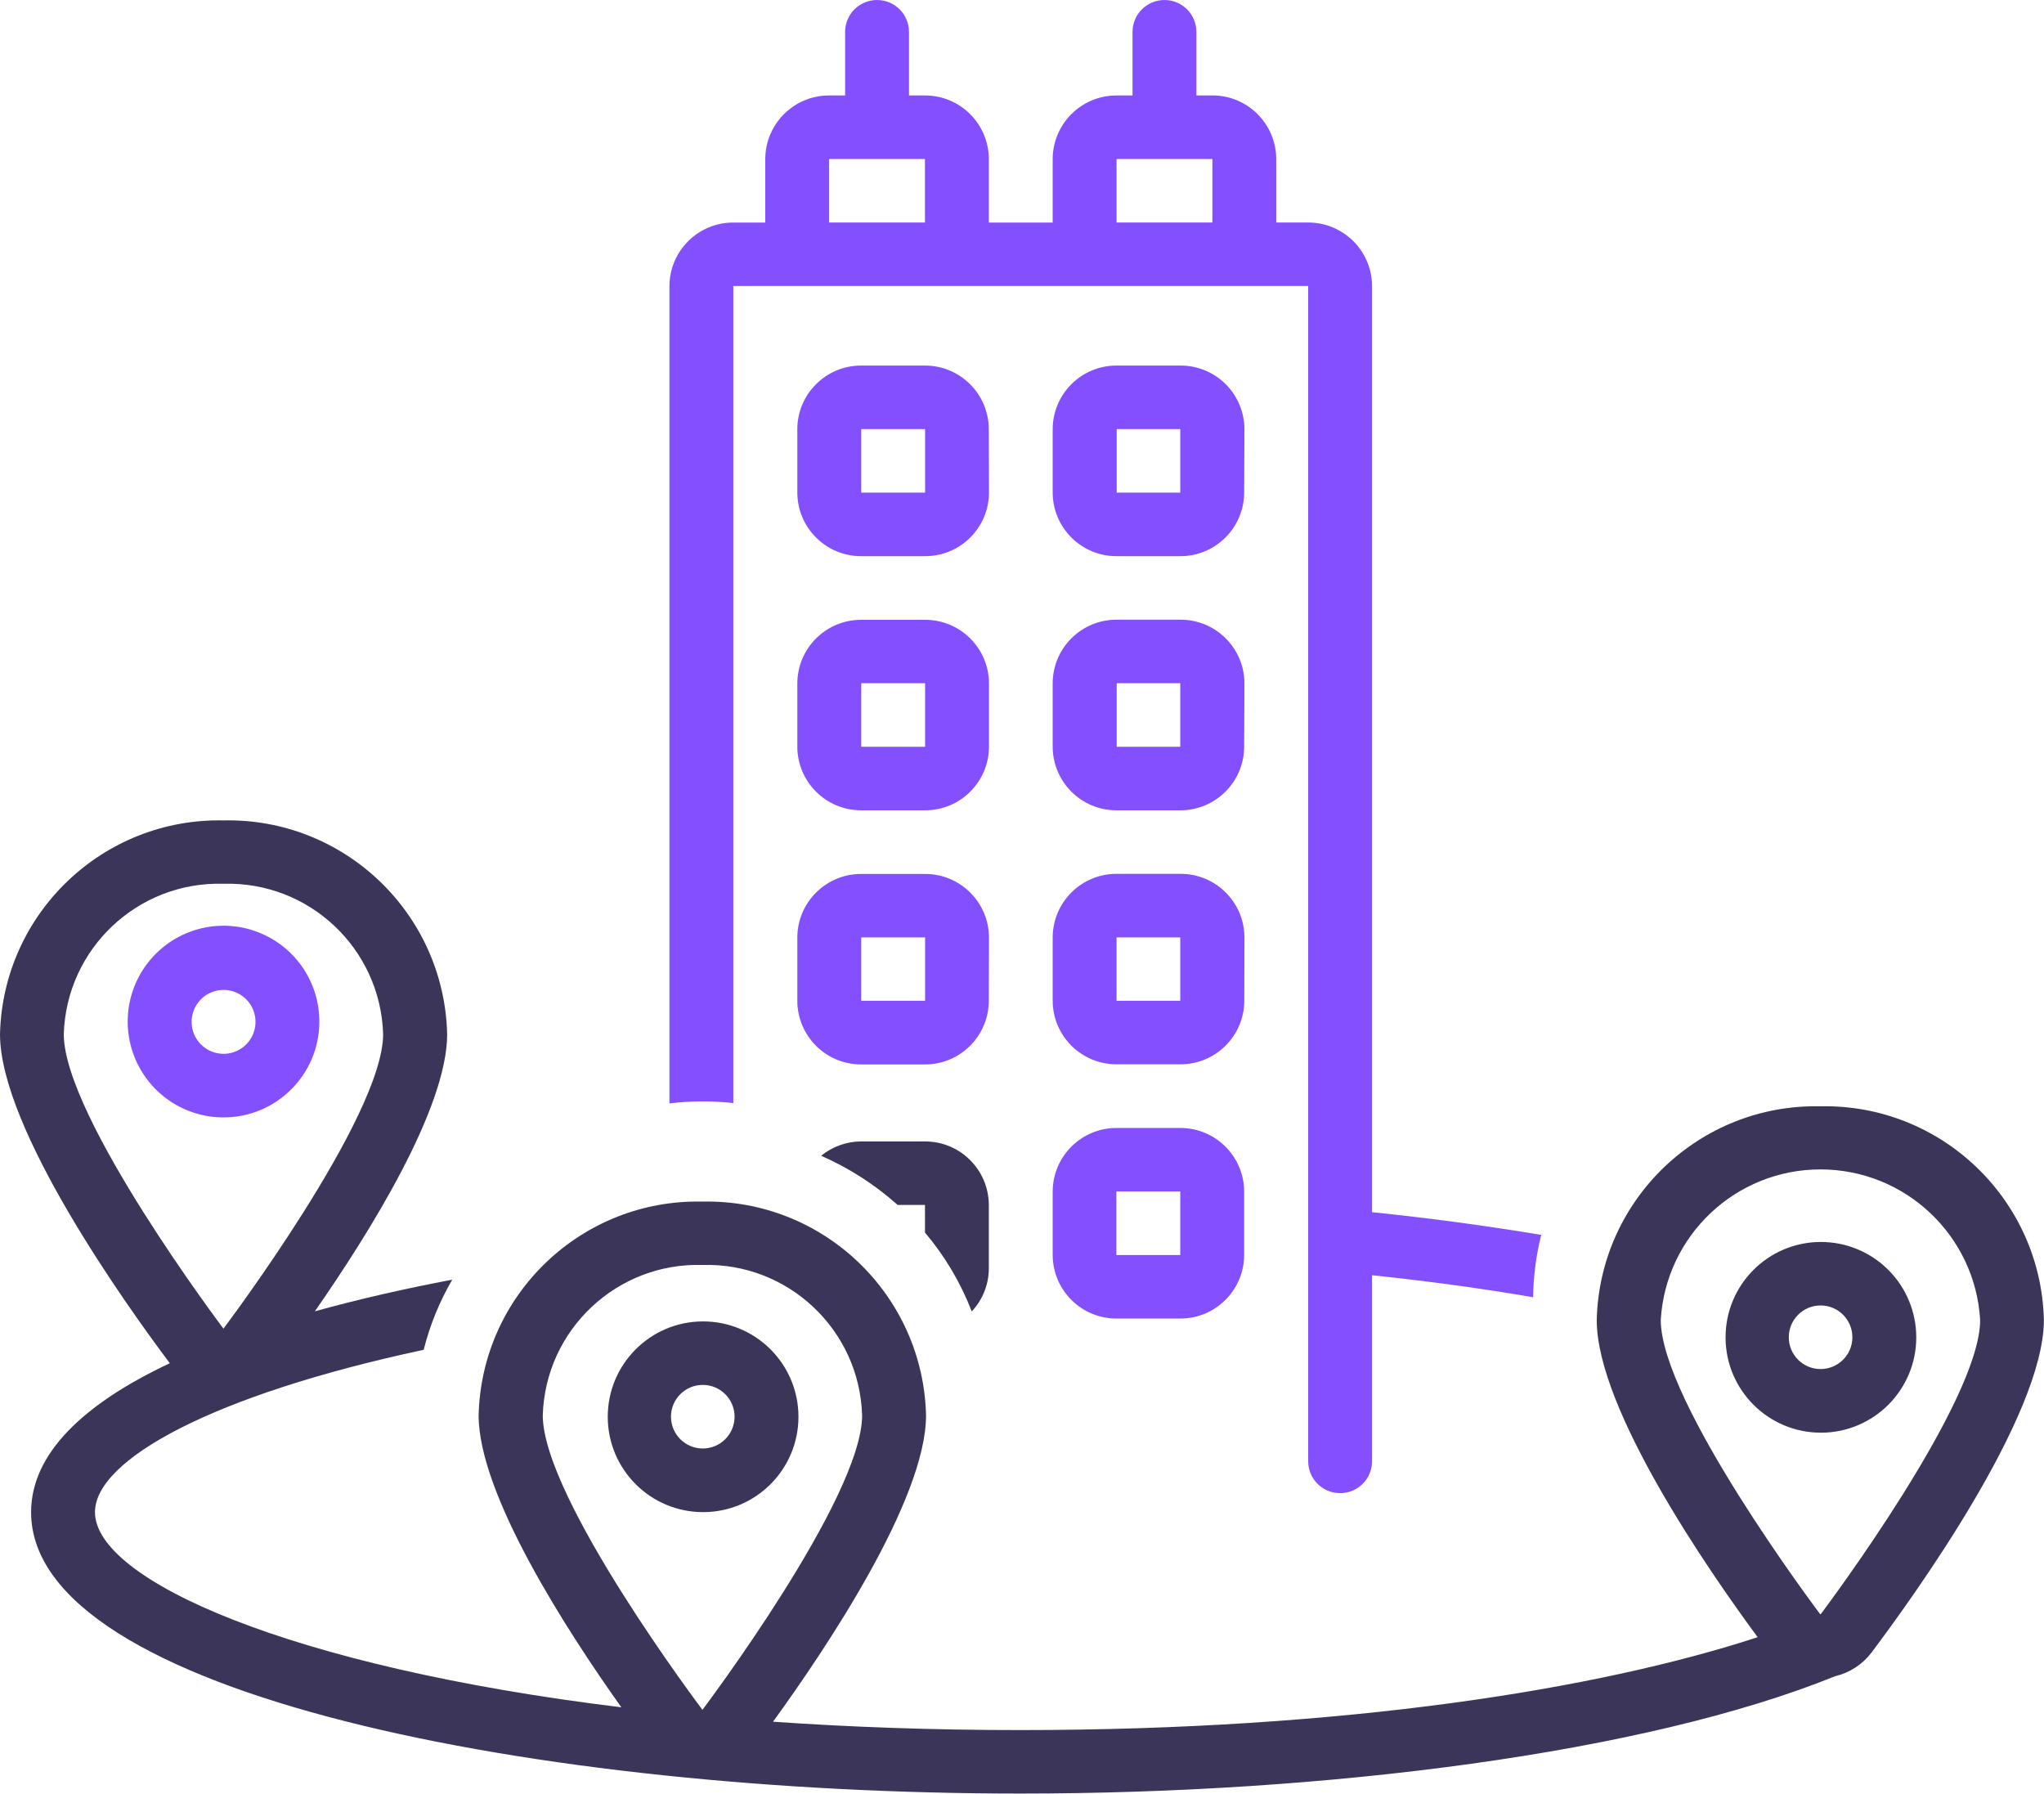
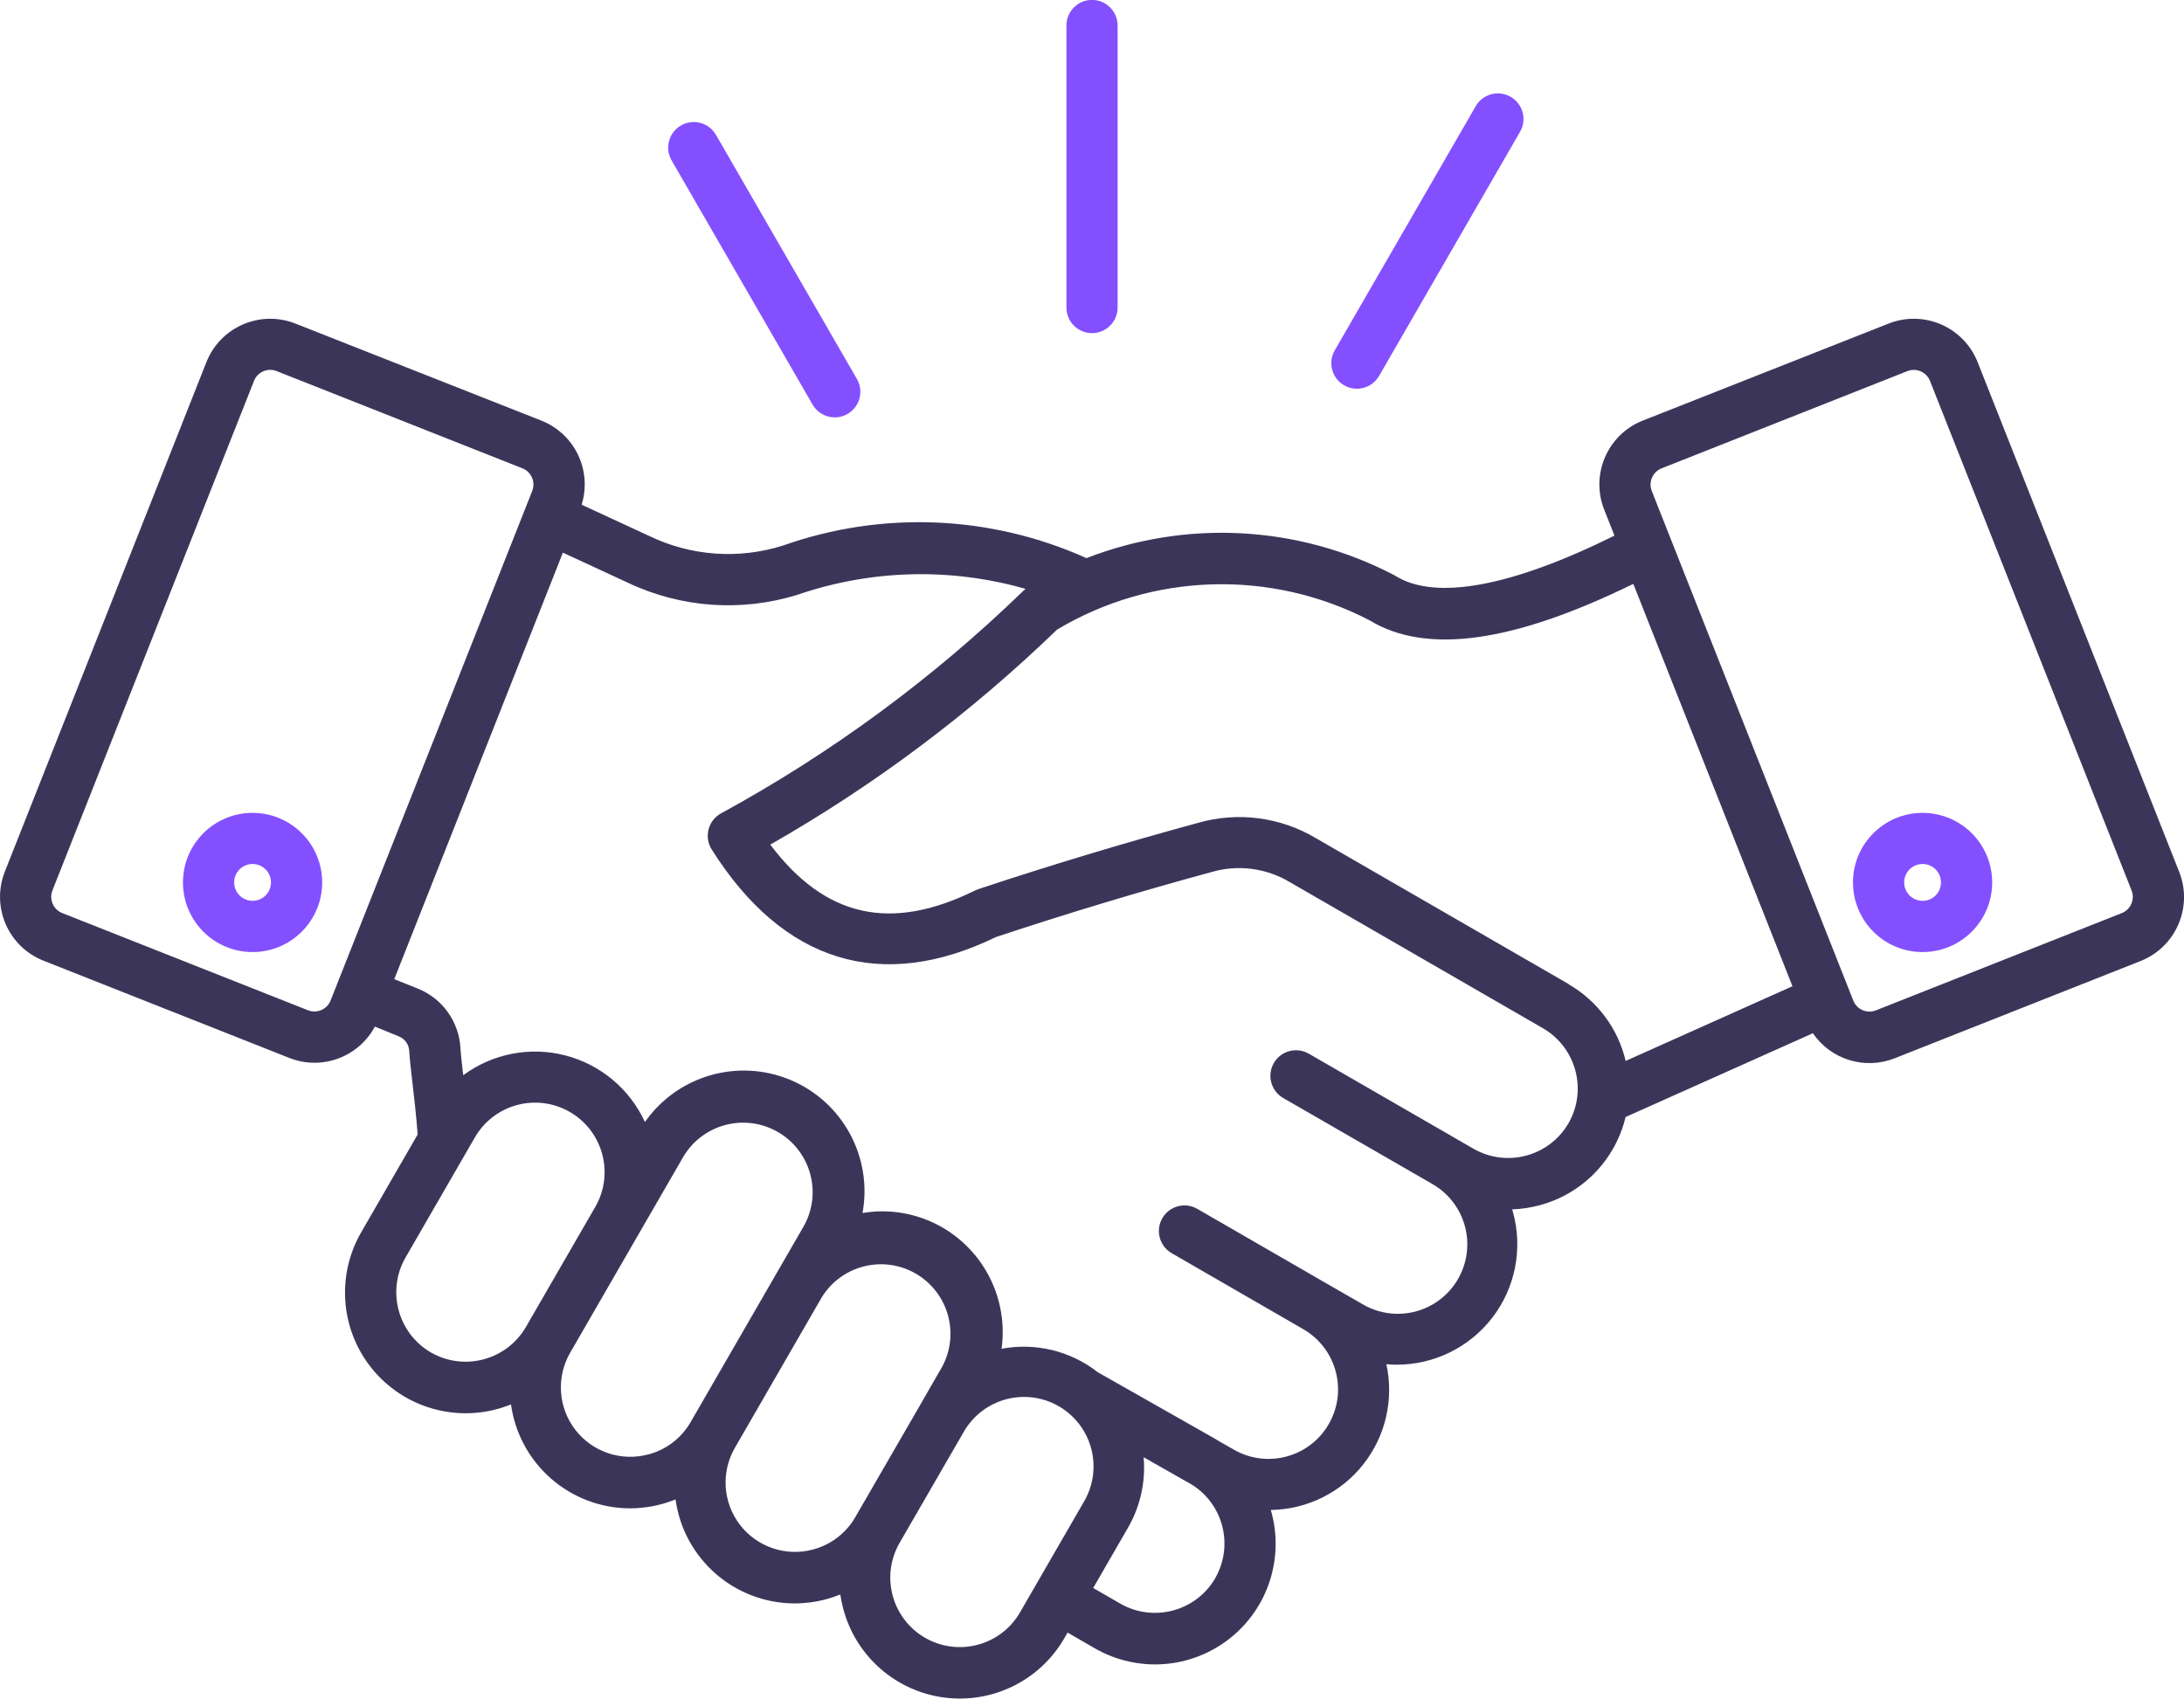
- <svg xmlns="http://www.w3.org/2000/svg" width="55.735" height="48.902" viewBox="0 0 55.735 48.902">
-   <g id="Group_89927" data-name="Group 89927" transform="translate(0 -8.99)">
-     <path id="Path_101440" data-name="Path 101440" d="M31.479,32.613a1.739,1.739,0,0,0-1.742-1.732H28a1.739,1.739,0,0,0-1.742,1.732v1.732A1.739,1.739,0,0,0,28,36.078h1.742a1.739,1.739,0,0,0,1.742-1.733ZM28,34.345V32.614h1.742v1.732Zm10.45-1.732A1.739,1.739,0,0,0,36.7,30.881H34.963a1.739,1.739,0,0,0-1.742,1.732v1.732a1.739,1.739,0,0,0,1.742,1.733H36.7a1.739,1.739,0,0,0,1.742-1.733Zm-3.483,1.732V32.614H36.7v1.732Zm-3.483,5.2a1.739,1.739,0,0,0-1.742-1.732H28a1.739,1.739,0,0,0-1.742,1.732v1.733A1.739,1.739,0,0,0,28,43.007h1.742a1.739,1.739,0,0,0,1.742-1.732ZM28,41.275V39.542h1.742v1.733Zm10.45-1.733A1.739,1.739,0,0,0,36.7,37.81H34.963a1.739,1.739,0,0,0-1.742,1.732v1.733a1.739,1.739,0,0,0,1.742,1.732H36.7a1.739,1.739,0,0,0,1.742-1.732Zm-3.483,1.733V39.542H36.7v1.733Zm-3.483,5.2a1.739,1.739,0,0,0-1.742-1.733H28a1.739,1.739,0,0,0-1.742,1.733V48.2A1.739,1.739,0,0,0,28,49.936h1.742A1.739,1.739,0,0,0,31.479,48.2ZM28,48.2V46.472h1.742V48.2Zm10.45-1.732A1.739,1.739,0,0,0,36.7,44.739H34.963a1.739,1.739,0,0,0-1.742,1.733V48.2a1.739,1.739,0,0,0,1.742,1.732H36.7A1.739,1.739,0,0,0,38.446,48.2ZM34.963,48.2V46.472H36.7V48.2ZM36.7,51.668H34.963A1.739,1.739,0,0,0,33.221,53.4v1.732a1.739,1.739,0,0,0,1.742,1.732H36.7a1.739,1.739,0,0,0,1.742-1.732V53.4A1.739,1.739,0,0,0,36.7,51.668Zm-1.742,3.465V53.4H36.7v1.732ZM13.225,48.78a2.613,2.613,0,1,0-2.613,2.6,2.613,2.613,0,0,0,2.613-2.6Zm-3.483,0a.871.871,0,1,1,.871.866.871.871,0,0,1-.871-.866Z" transform="translate(-4.517 -11.924)" fill="#8450ff" />
-     <path id="Path_101441" data-name="Path 101441" d="M49.639,65.858a5.974,5.974,0,0,0-6.1,5.829c0,2.424,3.041,6.819,4.388,8.646-4.332,1.416-11.245,2.532-20.113,2.532-2.391,0-4.639-.082-6.735-.228,1.431-1.973,4.172-6.052,4.172-8.352a5.974,5.974,0,0,0-6.1-5.829,5.974,5.974,0,0,0-6.1,5.829c0,2.157,2.41,5.877,3.891,7.959C7.863,81.137,2.59,78.763,2.59,76.925c0-1.436,3.22-3.2,8.963-4.428a7.352,7.352,0,0,1,.779-1.912c-1.33.253-2.586.54-3.747.863,1.485-2.132,3.608-5.531,3.608-7.556a5.974,5.974,0,0,0-6.1-5.829A5.974,5.974,0,0,0,0,63.891c0,2.584,3.456,7.408,4.63,8.972C2.27,73.974.848,75.332.848,76.925c0,4.983,13.9,7.671,26.97,7.671,8.357,0,17.038-1.1,22.223-3.2a1.743,1.743,0,0,0,.991-.645c1.1-1.461,4.7-6.434,4.7-9.07A5.973,5.973,0,0,0,49.639,65.858Zm-47.9-1.967a4.231,4.231,0,0,1,4.354-4.1,4.231,4.231,0,0,1,4.354,4.1c0,2.262-4.354,8.029-4.354,8.029s-4.354-5.766-4.354-8.029ZM14.8,74.284a4.231,4.231,0,0,1,4.354-4.1,4.231,4.231,0,0,1,4.354,4.1c0,2.262-4.354,8.029-4.354,8.029S14.8,76.547,14.8,74.284ZM49.65,79.7l-.017.007c-.121-.161-4.348-5.792-4.348-8.022a4.362,4.362,0,0,1,8.709,0c0,2.2-4.114,7.709-4.343,8.015Z" transform="translate(0 -26.705)" fill="#3b3659" />
-     <path id="Path_101442" data-name="Path 101442" d="M71.129,81.361a2.6,2.6,0,1,0,2.613,2.6A2.6,2.6,0,0,0,71.129,81.361Zm0,3.465A.867.867,0,1,1,72,83.96.867.867,0,0,1,71.129,84.826ZM46.711,78.62H44.969a1.73,1.73,0,0,0-1.088.391,7.883,7.883,0,0,1,2.086,1.341h.745v.753a7.5,7.5,0,0,1,1.275,2.15,1.716,1.716,0,0,0,.466-1.171V80.353a1.739,1.739,0,0,0-1.742-1.733Zm-6.062,4.907a2.6,2.6,0,1,0,2.613,2.6,2.6,2.6,0,0,0-2.613-2.6Zm0,3.465a.867.867,0,1,1,.871-.867A.867.867,0,0,1,40.649,86.992Z" transform="translate(-21.49 -38.509)" fill="#3b3659" />
-     <path id="Path_101443" data-name="Path 101443" d="M60.21,49.7a.869.869,0,0,0,.871-.866V43.759c1.571.165,3.036.367,4.392.6a7.286,7.286,0,0,1,.221-1.7q-2.3-.382-4.613-.619V16.789a1.739,1.739,0,0,0-1.742-1.732h-.871V13.325a1.739,1.739,0,0,0-1.742-1.733h-.435V9.861a.871.871,0,1,0-1.742,0v1.732h-.435a1.739,1.739,0,0,0-1.742,1.733v1.732H50.631V13.326a1.739,1.739,0,0,0-1.742-1.733h-.435V9.861a.871.871,0,1,0-1.742,0v1.732h-.435a1.739,1.739,0,0,0-1.742,1.733v1.732h-.871a1.739,1.739,0,0,0-1.742,1.732V39.074a7.705,7.705,0,0,1,1.742-.01V16.789H59.339V48.837A.869.869,0,0,0,60.21,49.7ZM48.889,15.057H46.276V13.325h2.613Zm7.838,0H54.114V13.325h2.613Z" transform="translate(-23.668 0)" fill="#8450ff" />
+ <svg xmlns="http://www.w3.org/2000/svg" width="72.013" height="56" viewBox="0 0 72.013 56">
+   <g id="Group_89956" data-name="Group 89956" transform="translate(-188 -38)">
+     <path id="handshake_3_" data-name="handshake (3)" d="M65.207,68.868A2.263,2.263,0,0,0,62.273,67.6L54.165,70.8a2.264,2.264,0,0,0-1.271,2.934l.34.859c-3.4,1.685-5.9,2.147-7.219,1.329l-.052-.03a12.293,12.293,0,0,0-10.139-.557,13.446,13.446,0,0,0-10-.417,5.992,5.992,0,0,1-4.42-.315l-2.226-1.03A2.26,2.26,0,0,0,17.85,70.8L9.74,67.6a2.263,2.263,0,0,0-2.934,1.271L.159,85.674a2.263,2.263,0,0,0,1.271,2.934l8.109,3.208a2.258,2.258,0,0,0,2.822-1.033l.777.317a.548.548,0,0,1,.356.5c.017.274.058.629.106,1.041.056.488.126,1.081.171,1.7l-1.861,3.224a3.978,3.978,0,0,0,4.939,5.677,3.972,3.972,0,0,0,3.926,3.427,4.018,4.018,0,0,0,1.5-.294,3.972,3.972,0,0,0,3.926,3.429,4.024,4.024,0,0,0,1.042-.138,4.07,4.07,0,0,0,.464-.156,4.1,4.1,0,0,0,.1.481,3.977,3.977,0,0,0,7.287.961l.107-.186.894.516a3.977,3.977,0,0,0,5.807-4.559,3.96,3.96,0,0,0,3.811-4.807c.111.009.221.016.332.016a3.973,3.973,0,0,0,3.848-5.008c-.01-.038-.022-.076-.033-.114a4.021,4.021,0,0,0,.9-.134,3.966,3.966,0,0,0,2.84-2.911l6.176-2.763a2.26,2.26,0,0,0,2.7.825l8.109-3.208a2.264,2.264,0,0,0,1.271-2.934ZM10.159,90.246,2.05,87.038a.576.576,0,0,1-.322-.743L8.376,69.488a.569.569,0,0,1,.305-.314.575.575,0,0,1,.229-.048.567.567,0,0,1,.208.04l8.11,3.208a.576.576,0,0,1,.322.743L10.9,89.924A.574.574,0,0,1,10.159,90.246Zm4.05,11.283A2.3,2.3,0,0,1,13.37,98.4l2.288-3.963a2.292,2.292,0,0,1,3.97,2.292L17.34,100.69a2.3,2.3,0,0,1-3.131.839Zm7.17,3.361a2.288,2.288,0,0,1-2.577-3.356L21.09,97.57h0l1.449-2.508a2.292,2.292,0,0,1,3.969,2.292l-3.737,6.473a2.275,2.275,0,0,1-1.392,1.064Zm5.431,3.136a2.288,2.288,0,0,1-2.577-3.356l2.862-4.958A2.292,2.292,0,0,1,31.065,102L30.3,103.33l-2.1,3.632a2.275,2.275,0,0,1-1.393,1.064Zm6.824,2.072a2.292,2.292,0,0,1-3.971-2.292l2.1-3.634a2.292,2.292,0,1,1,3.968,2.294Zm6.437-1.126a2.3,2.3,0,0,1-3.131.839l-.894-.516,1.146-1.985a3.956,3.956,0,0,0,.517-2.326l1.6.909a2.293,2.293,0,0,1,.759,3.08Zm11.646-15a2.3,2.3,0,0,1-3.131.839l-.544-.314-4.887-2.821a.844.844,0,1,0-.844,1.462L47.2,95.957a2.292,2.292,0,1,1-2.292,3.969L43.82,99.3h0l-4.342-2.507a.844.844,0,0,0-.844,1.462l4.343,2.508a2.292,2.292,0,1,1-2.3,3.966l-.461-.262c-.046-.029-.092-.058-.139-.085l0,0-3.877-2.2a3.96,3.96,0,0,0-3.176-.775,3.986,3.986,0,0,0-1.95-4,3.943,3.943,0,0,0-2.634-.477,3.98,3.98,0,0,0-7.175-3,3.985,3.985,0,0,0-5.991-1.543c-.042-.365-.078-.679-.092-.9a2.244,2.244,0,0,0-1.4-1.955L13,89.219,18.56,75.154l2.131.986a7.713,7.713,0,0,0,5.615.4,12.532,12.532,0,0,1,7.51-.191.807.807,0,0,0-.069.06,45.855,45.855,0,0,1-9.973,7.343.844.844,0,0,0-.307,1.19c2.352,3.729,5.593,4.727,9.374,2.887,2.3-.764,4.685-1.484,7.1-2.141a3.253,3.253,0,0,1,2.6.338l8.339,4.814a2.3,2.3,0,0,1,.839,3.129Zm.005-4.592-8.339-4.814a4.928,4.928,0,0,0-3.884-.5c-2.465.67-4.9,1.406-7.246,2.186a.835.835,0,0,0-.106.044c-2.774,1.368-4.938.89-6.749-1.514a47.351,47.351,0,0,0,9.457-7.091,10.589,10.589,0,0,1,10.3-.307c1.873,1.139,4.724.746,8.7-1.2l5.248,13.268-5.5,2.463a3.969,3.969,0,0,0-1.879-2.527Zm18.554-2.645a.569.569,0,0,1-.314.305l-8.109,3.208a.574.574,0,0,1-.744-.322L54.463,73.118a.576.576,0,0,1,.322-.743l8.109-3.208a.576.576,0,0,1,.743.322l6.648,16.806a.569.569,0,0,1-.008.438Z" transform="translate(188 -18.93)" fill="#3b3659" />
+     <path id="handshake_3_2" data-name="handshake (3)" d="M8.328,83.735a2.295,2.295,0,1,0,2.295,2.295,2.295,2.295,0,0,0-2.295-2.295Zm0,2.9a.607.607,0,1,1,.607-.607.607.607,0,0,1-.607.607Zm55.06-2.9a2.295,2.295,0,1,0,2.3,2.3A2.295,2.295,0,0,0,63.388,83.735Zm0,2.9A.607.607,0,1,1,64,86.03.607.607,0,0,1,63.388,86.637ZM35.163,67.071v-9.3a.844.844,0,0,1,1.688,0v9.3a.844.844,0,1,1-1.688,0ZM22.145,62.22a.844.844,0,1,1,1.462-.844l4.648,8.051a.844.844,0,1,1-1.462.844Zm21.866,6.263,4.648-8.051a.844.844,0,0,1,1.462.844l-4.649,8.051a.844.844,0,1,1-1.462-.844Z" transform="translate(188 -18.93)" fill="#8450ff" />
  </g>
</svg>
